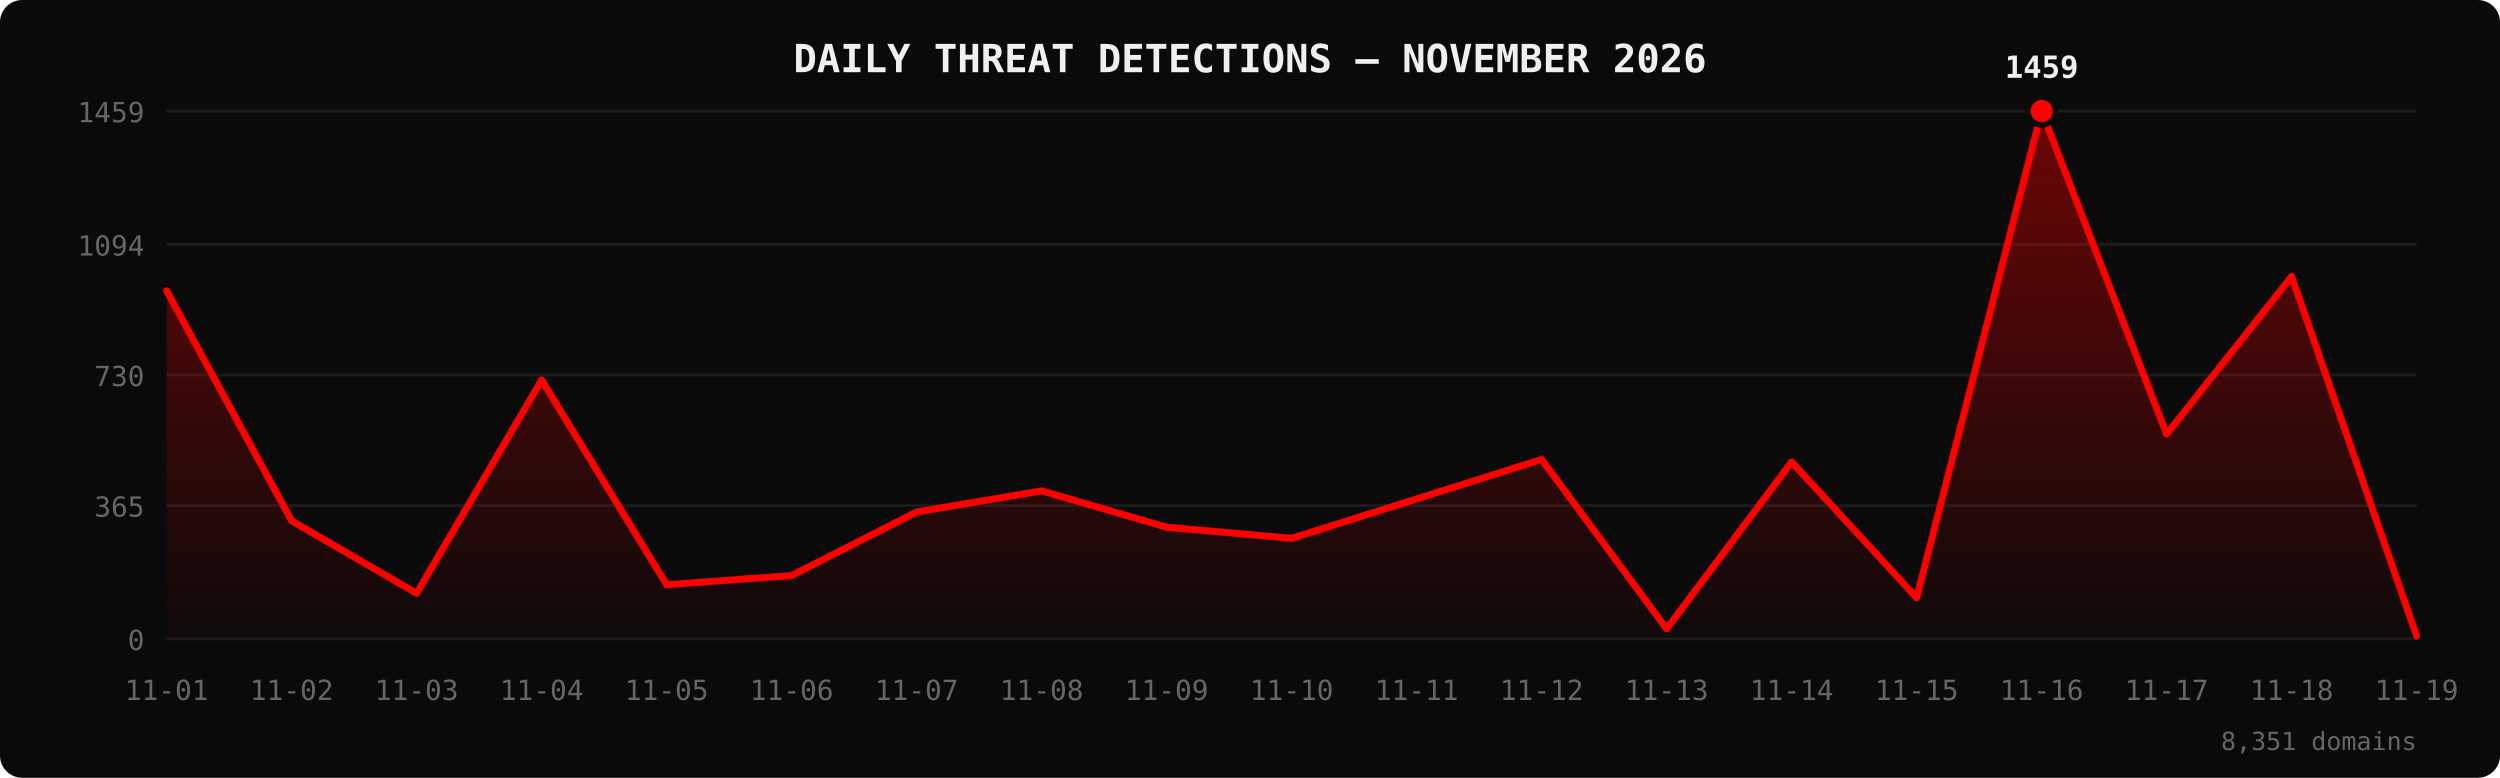
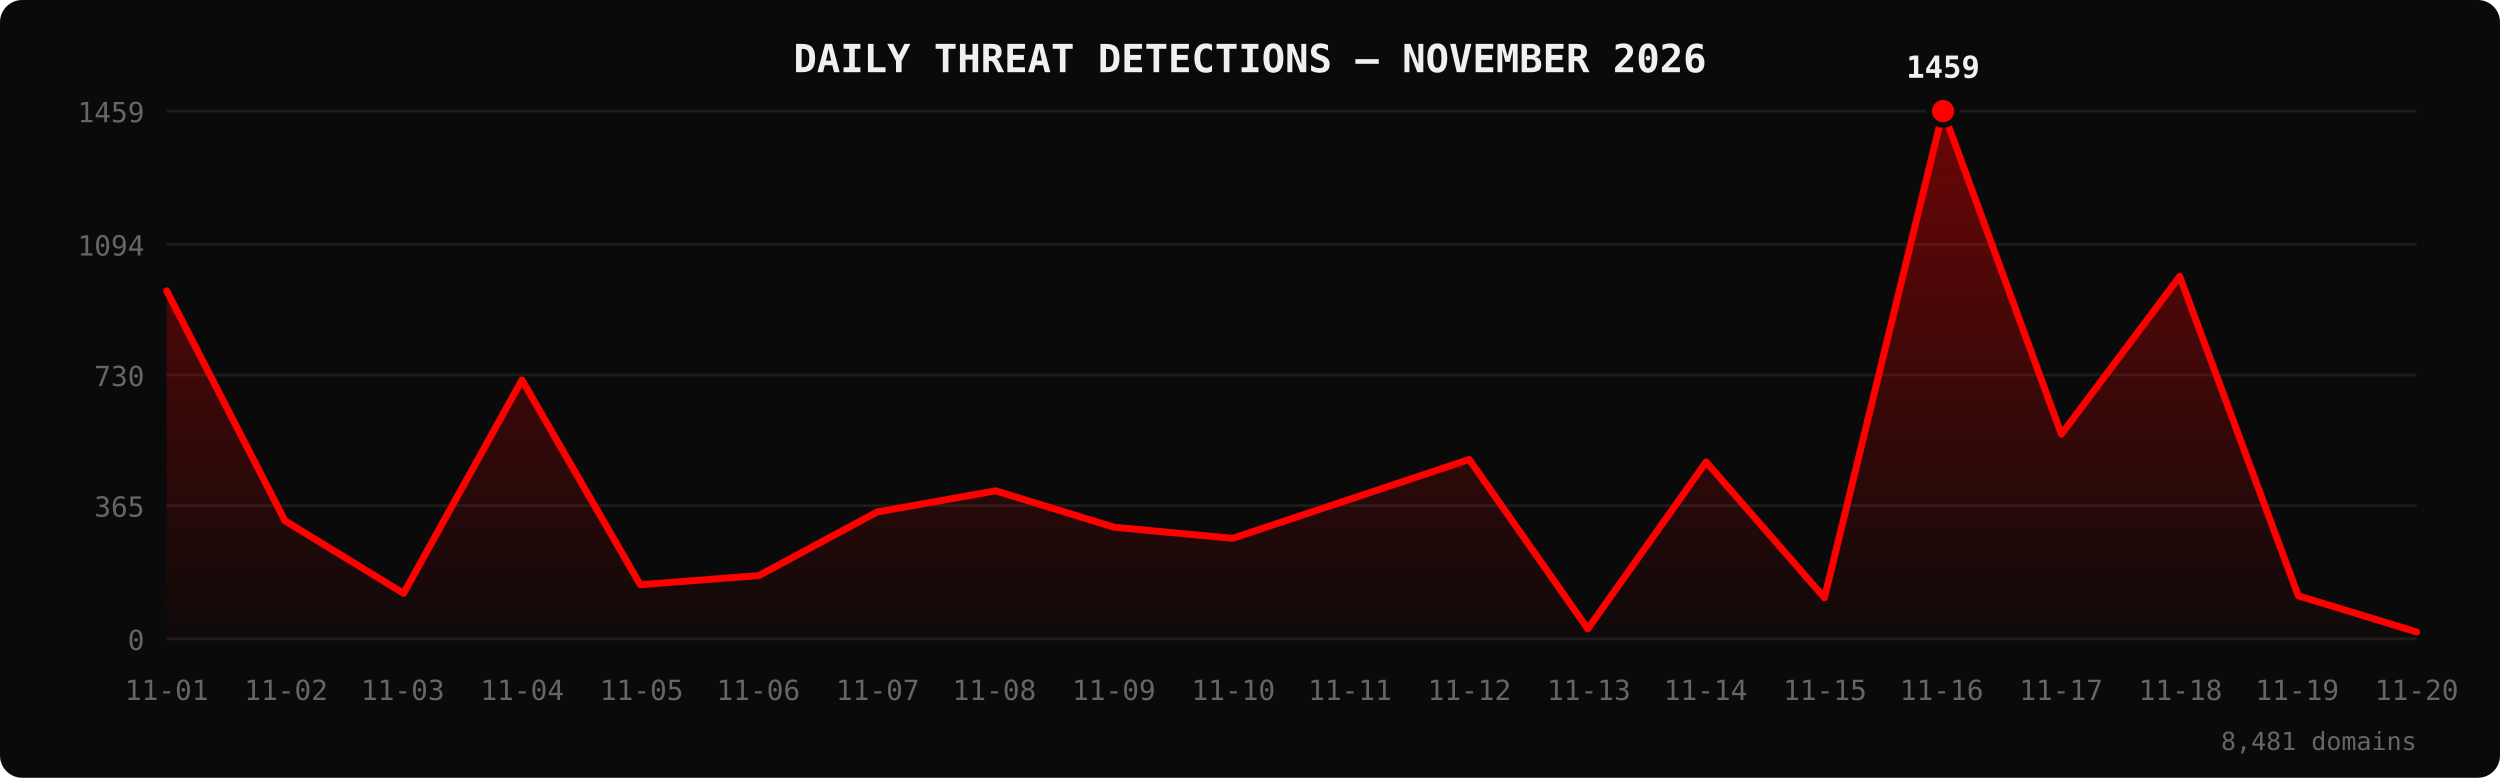
<svg xmlns="http://www.w3.org/2000/svg" width="900" height="280" viewBox="0 0 900 280">
  <rect width="900" height="280" rx="8" fill="#0A0A0A" />
  <text x="450" y="26" fill="#F0F0F0" font-size="14" text-anchor="middle" font-family="monospace" font-weight="bold">DAILY THREAT DETECTIONS — NOVEMBER 2026</text>
  <line x1="60" y1="230" x2="870" y2="230" stroke="#1C1C1C" stroke-width="1" />
  <text x="52" y="234" fill="#666" font-size="10" text-anchor="end" font-family="monospace">0</text>
  <line x1="60" y1="182" x2="870" y2="182" stroke="#1C1C1C" stroke-width="1" />
  <text x="52" y="186" fill="#666" font-size="10" text-anchor="end" font-family="monospace">365</text>
  <line x1="60" y1="135" x2="870" y2="135" stroke="#1C1C1C" stroke-width="1" />
  <text x="52" y="139" fill="#666" font-size="10" text-anchor="end" font-family="monospace">730</text>
  <line x1="60" y1="88" x2="870" y2="88" stroke="#1C1C1C" stroke-width="1" />
  <text x="52" y="92" fill="#666" font-size="10" text-anchor="end" font-family="monospace">1094</text>
  <line x1="60" y1="40" x2="870" y2="40" stroke="#1C1C1C" stroke-width="1" />
  <text x="52" y="44" fill="#666" font-size="10" text-anchor="end" font-family="monospace">1459</text>
  <defs>
    <linearGradient id="areaGrad" x1="0" y1="0" x2="0" y2="1">
      <stop offset="0%" stop-color="#FF0000" stop-opacity="0.4" />
      <stop offset="100%" stop-color="#FF0000" stop-opacity="0.02" />
    </linearGradient>
  </defs>
-   <path d="M60.0,230 L60.0,104.7 L105.0,187.5 L150.0,213.6 L195.0,136.8 L240.0,210.5 L285.0,207.2 L330.0,184.3 L375.0,176.7 L420.0,189.8 L465.0,193.8 L510.0,179.6 L555.0,165.4 L600.0,226.4 L645.0,166.3 L690.0,215.2 L735.0,40.0 L780.0,156.3 L825.0,99.5 L870.0,229.0 L870.0,230 Z" fill="url(#areaGrad)" />
-   <polyline points="60.0,104.7 105.0,187.5 150.0,213.6 195.0,136.8 240.0,210.5 285.0,207.2 330.0,184.3 375.0,176.7 420.0,189.8 465.0,193.8 510.0,179.6 555.0,165.4 600.0,226.4 645.0,166.3 690.0,215.2 735.0,40.0 780.0,156.3 825.0,99.5 870.0,229.0" fill="none" stroke="#FF0000" stroke-width="2.5" stroke-linejoin="round" stroke-linecap="round" />
-   <circle cx="735.0" cy="40.0" r="5" fill="#FF0000" stroke="#0A0A0A" stroke-width="2" />
-   <text x="735.0" y="28.0" fill="#F0F0F0" font-size="11" text-anchor="middle" font-family="monospace" font-weight="bold">1459</text>
+   <path d="M60.0,230 L60.0,104.7 L102.6,187.5 L145.3,213.6 L187.9,136.8 L230.5,210.5 L273.2,207.2 L315.8,184.3 L358.4,176.7 L401.1,189.8 L443.7,193.8 L486.3,179.6 L528.9,165.4 L571.6,226.4 L614.2,166.3 L656.8,215.2 L699.5,40.0 L742.1,156.3 L784.7,99.5 L827.4,214.5 L870.0,227.5 L870.0,230 Z" fill="url(#areaGrad)" />
+   <polyline points="60.0,104.7 102.6,187.5 145.3,213.6 187.9,136.8 230.5,210.5 273.2,207.2 315.8,184.3 358.4,176.7 401.1,189.8 443.7,193.8 486.3,179.6 528.9,165.4 571.6,226.4 614.2,166.3 656.8,215.2 699.5,40.0 742.1,156.3 784.7,99.5 827.4,214.5 870.0,227.5" fill="none" stroke="#FF0000" stroke-width="2.5" stroke-linejoin="round" stroke-linecap="round" />
+   <circle cx="699.5" cy="40.0" r="5" fill="#FF0000" stroke="#0A0A0A" stroke-width="2" />
+   <text x="699.5" y="28.0" fill="#F0F0F0" font-size="11" text-anchor="middle" font-family="monospace" font-weight="bold">1459</text>
  <text x="60" y="252" fill="#666" font-size="10" text-anchor="middle" font-family="monospace">11-01</text>
-   <text x="105" y="252" fill="#666" font-size="10" text-anchor="middle" font-family="monospace">11-02</text>
-   <text x="150" y="252" fill="#666" font-size="10" text-anchor="middle" font-family="monospace">11-03</text>
-   <text x="195" y="252" fill="#666" font-size="10" text-anchor="middle" font-family="monospace">11-04</text>
-   <text x="240" y="252" fill="#666" font-size="10" text-anchor="middle" font-family="monospace">11-05</text>
-   <text x="285" y="252" fill="#666" font-size="10" text-anchor="middle" font-family="monospace">11-06</text>
-   <text x="330" y="252" fill="#666" font-size="10" text-anchor="middle" font-family="monospace">11-07</text>
-   <text x="375" y="252" fill="#666" font-size="10" text-anchor="middle" font-family="monospace">11-08</text>
-   <text x="420" y="252" fill="#666" font-size="10" text-anchor="middle" font-family="monospace">11-09</text>
-   <text x="465" y="252" fill="#666" font-size="10" text-anchor="middle" font-family="monospace">11-10</text>
-   <text x="510" y="252" fill="#666" font-size="10" text-anchor="middle" font-family="monospace">11-11</text>
-   <text x="555" y="252" fill="#666" font-size="10" text-anchor="middle" font-family="monospace">11-12</text>
-   <text x="600" y="252" fill="#666" font-size="10" text-anchor="middle" font-family="monospace">11-13</text>
-   <text x="645" y="252" fill="#666" font-size="10" text-anchor="middle" font-family="monospace">11-14</text>
-   <text x="690" y="252" fill="#666" font-size="10" text-anchor="middle" font-family="monospace">11-15</text>
-   <text x="735" y="252" fill="#666" font-size="10" text-anchor="middle" font-family="monospace">11-16</text>
-   <text x="780" y="252" fill="#666" font-size="10" text-anchor="middle" font-family="monospace">11-17</text>
-   <text x="825" y="252" fill="#666" font-size="10" text-anchor="middle" font-family="monospace">11-18</text>
-   <text x="870" y="252" fill="#666" font-size="10" text-anchor="middle" font-family="monospace">11-19</text>
-   <text x="870" y="270" fill="#666" font-size="9" text-anchor="end" font-family="monospace">8,351 domains</text>
+   <text x="103" y="252" fill="#666" font-size="10" text-anchor="middle" font-family="monospace">11-02</text>
+   <text x="145" y="252" fill="#666" font-size="10" text-anchor="middle" font-family="monospace">11-03</text>
+   <text x="188" y="252" fill="#666" font-size="10" text-anchor="middle" font-family="monospace">11-04</text>
+   <text x="231" y="252" fill="#666" font-size="10" text-anchor="middle" font-family="monospace">11-05</text>
+   <text x="273" y="252" fill="#666" font-size="10" text-anchor="middle" font-family="monospace">11-06</text>
+   <text x="316" y="252" fill="#666" font-size="10" text-anchor="middle" font-family="monospace">11-07</text>
+   <text x="358" y="252" fill="#666" font-size="10" text-anchor="middle" font-family="monospace">11-08</text>
+   <text x="401" y="252" fill="#666" font-size="10" text-anchor="middle" font-family="monospace">11-09</text>
+   <text x="444" y="252" fill="#666" font-size="10" text-anchor="middle" font-family="monospace">11-10</text>
+   <text x="486" y="252" fill="#666" font-size="10" text-anchor="middle" font-family="monospace">11-11</text>
+   <text x="529" y="252" fill="#666" font-size="10" text-anchor="middle" font-family="monospace">11-12</text>
+   <text x="572" y="252" fill="#666" font-size="10" text-anchor="middle" font-family="monospace">11-13</text>
+   <text x="614" y="252" fill="#666" font-size="10" text-anchor="middle" font-family="monospace">11-14</text>
+   <text x="657" y="252" fill="#666" font-size="10" text-anchor="middle" font-family="monospace">11-15</text>
+   <text x="699" y="252" fill="#666" font-size="10" text-anchor="middle" font-family="monospace">11-16</text>
+   <text x="742" y="252" fill="#666" font-size="10" text-anchor="middle" font-family="monospace">11-17</text>
+   <text x="785" y="252" fill="#666" font-size="10" text-anchor="middle" font-family="monospace">11-18</text>
+   <text x="827" y="252" fill="#666" font-size="10" text-anchor="middle" font-family="monospace">11-19</text>
+   <text x="870" y="252" fill="#666" font-size="10" text-anchor="middle" font-family="monospace">11-20</text>
+   <text x="870" y="270" fill="#666" font-size="9" text-anchor="end" font-family="monospace">8,481 domains</text>
</svg>
